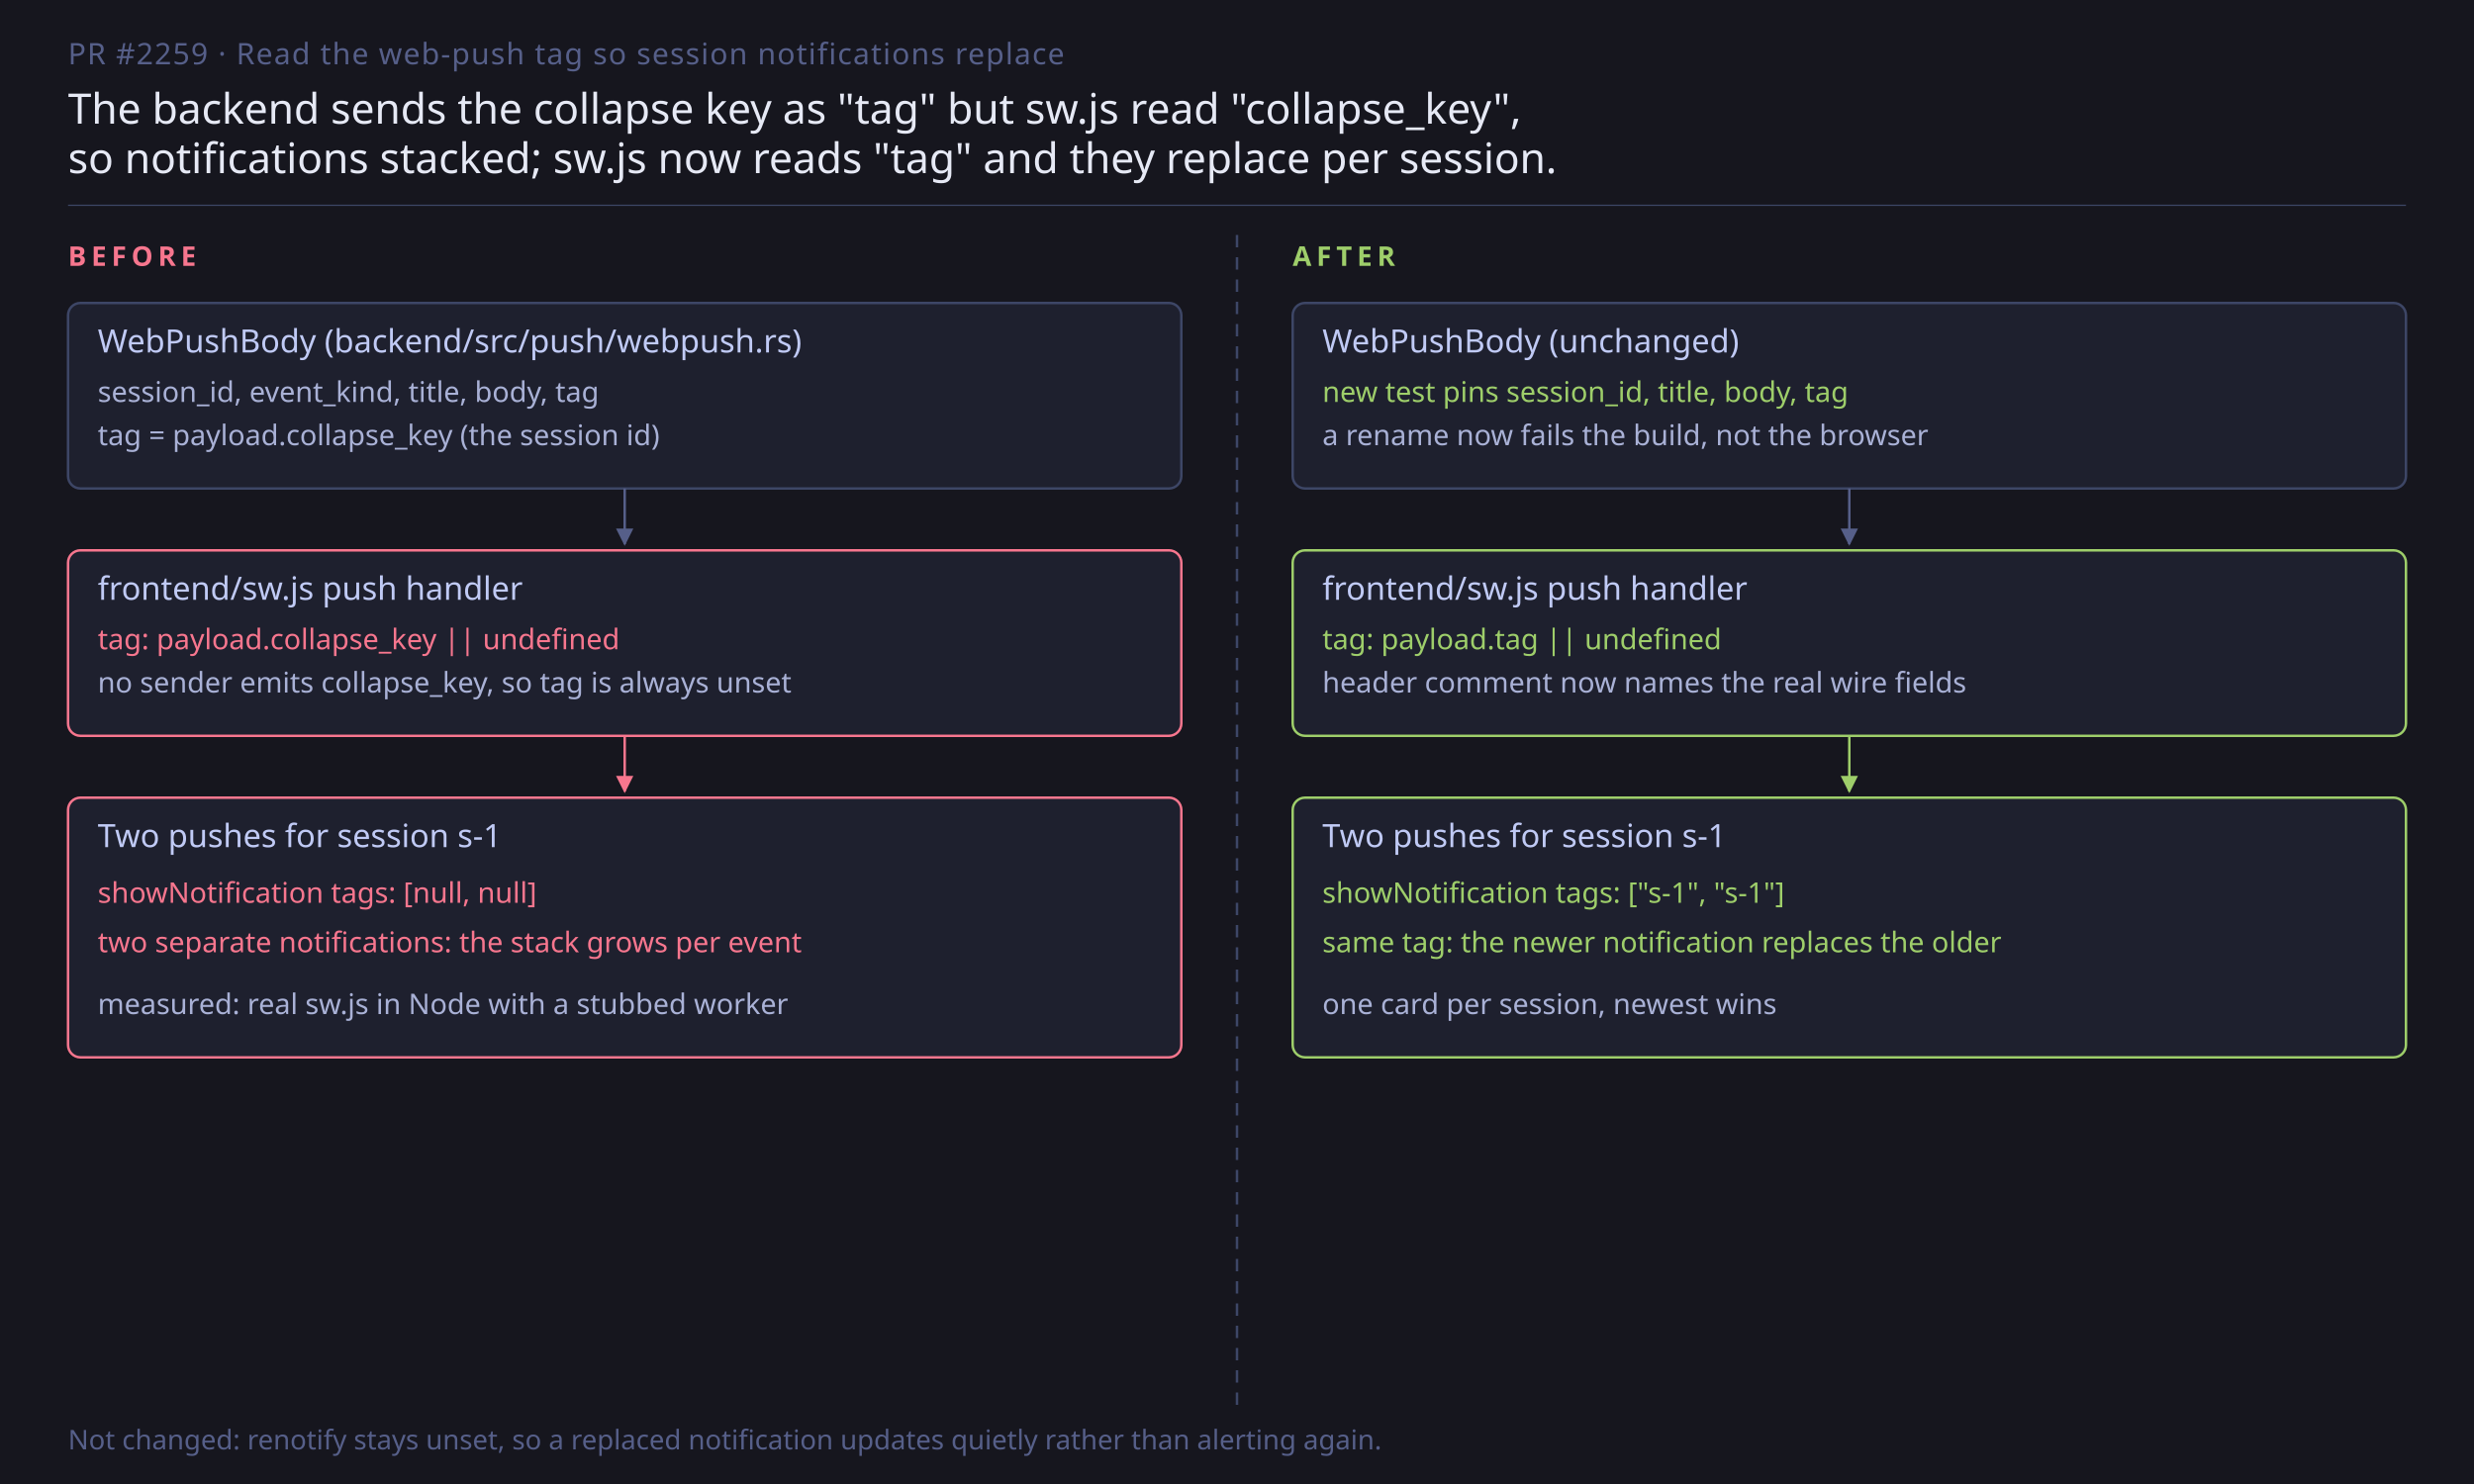
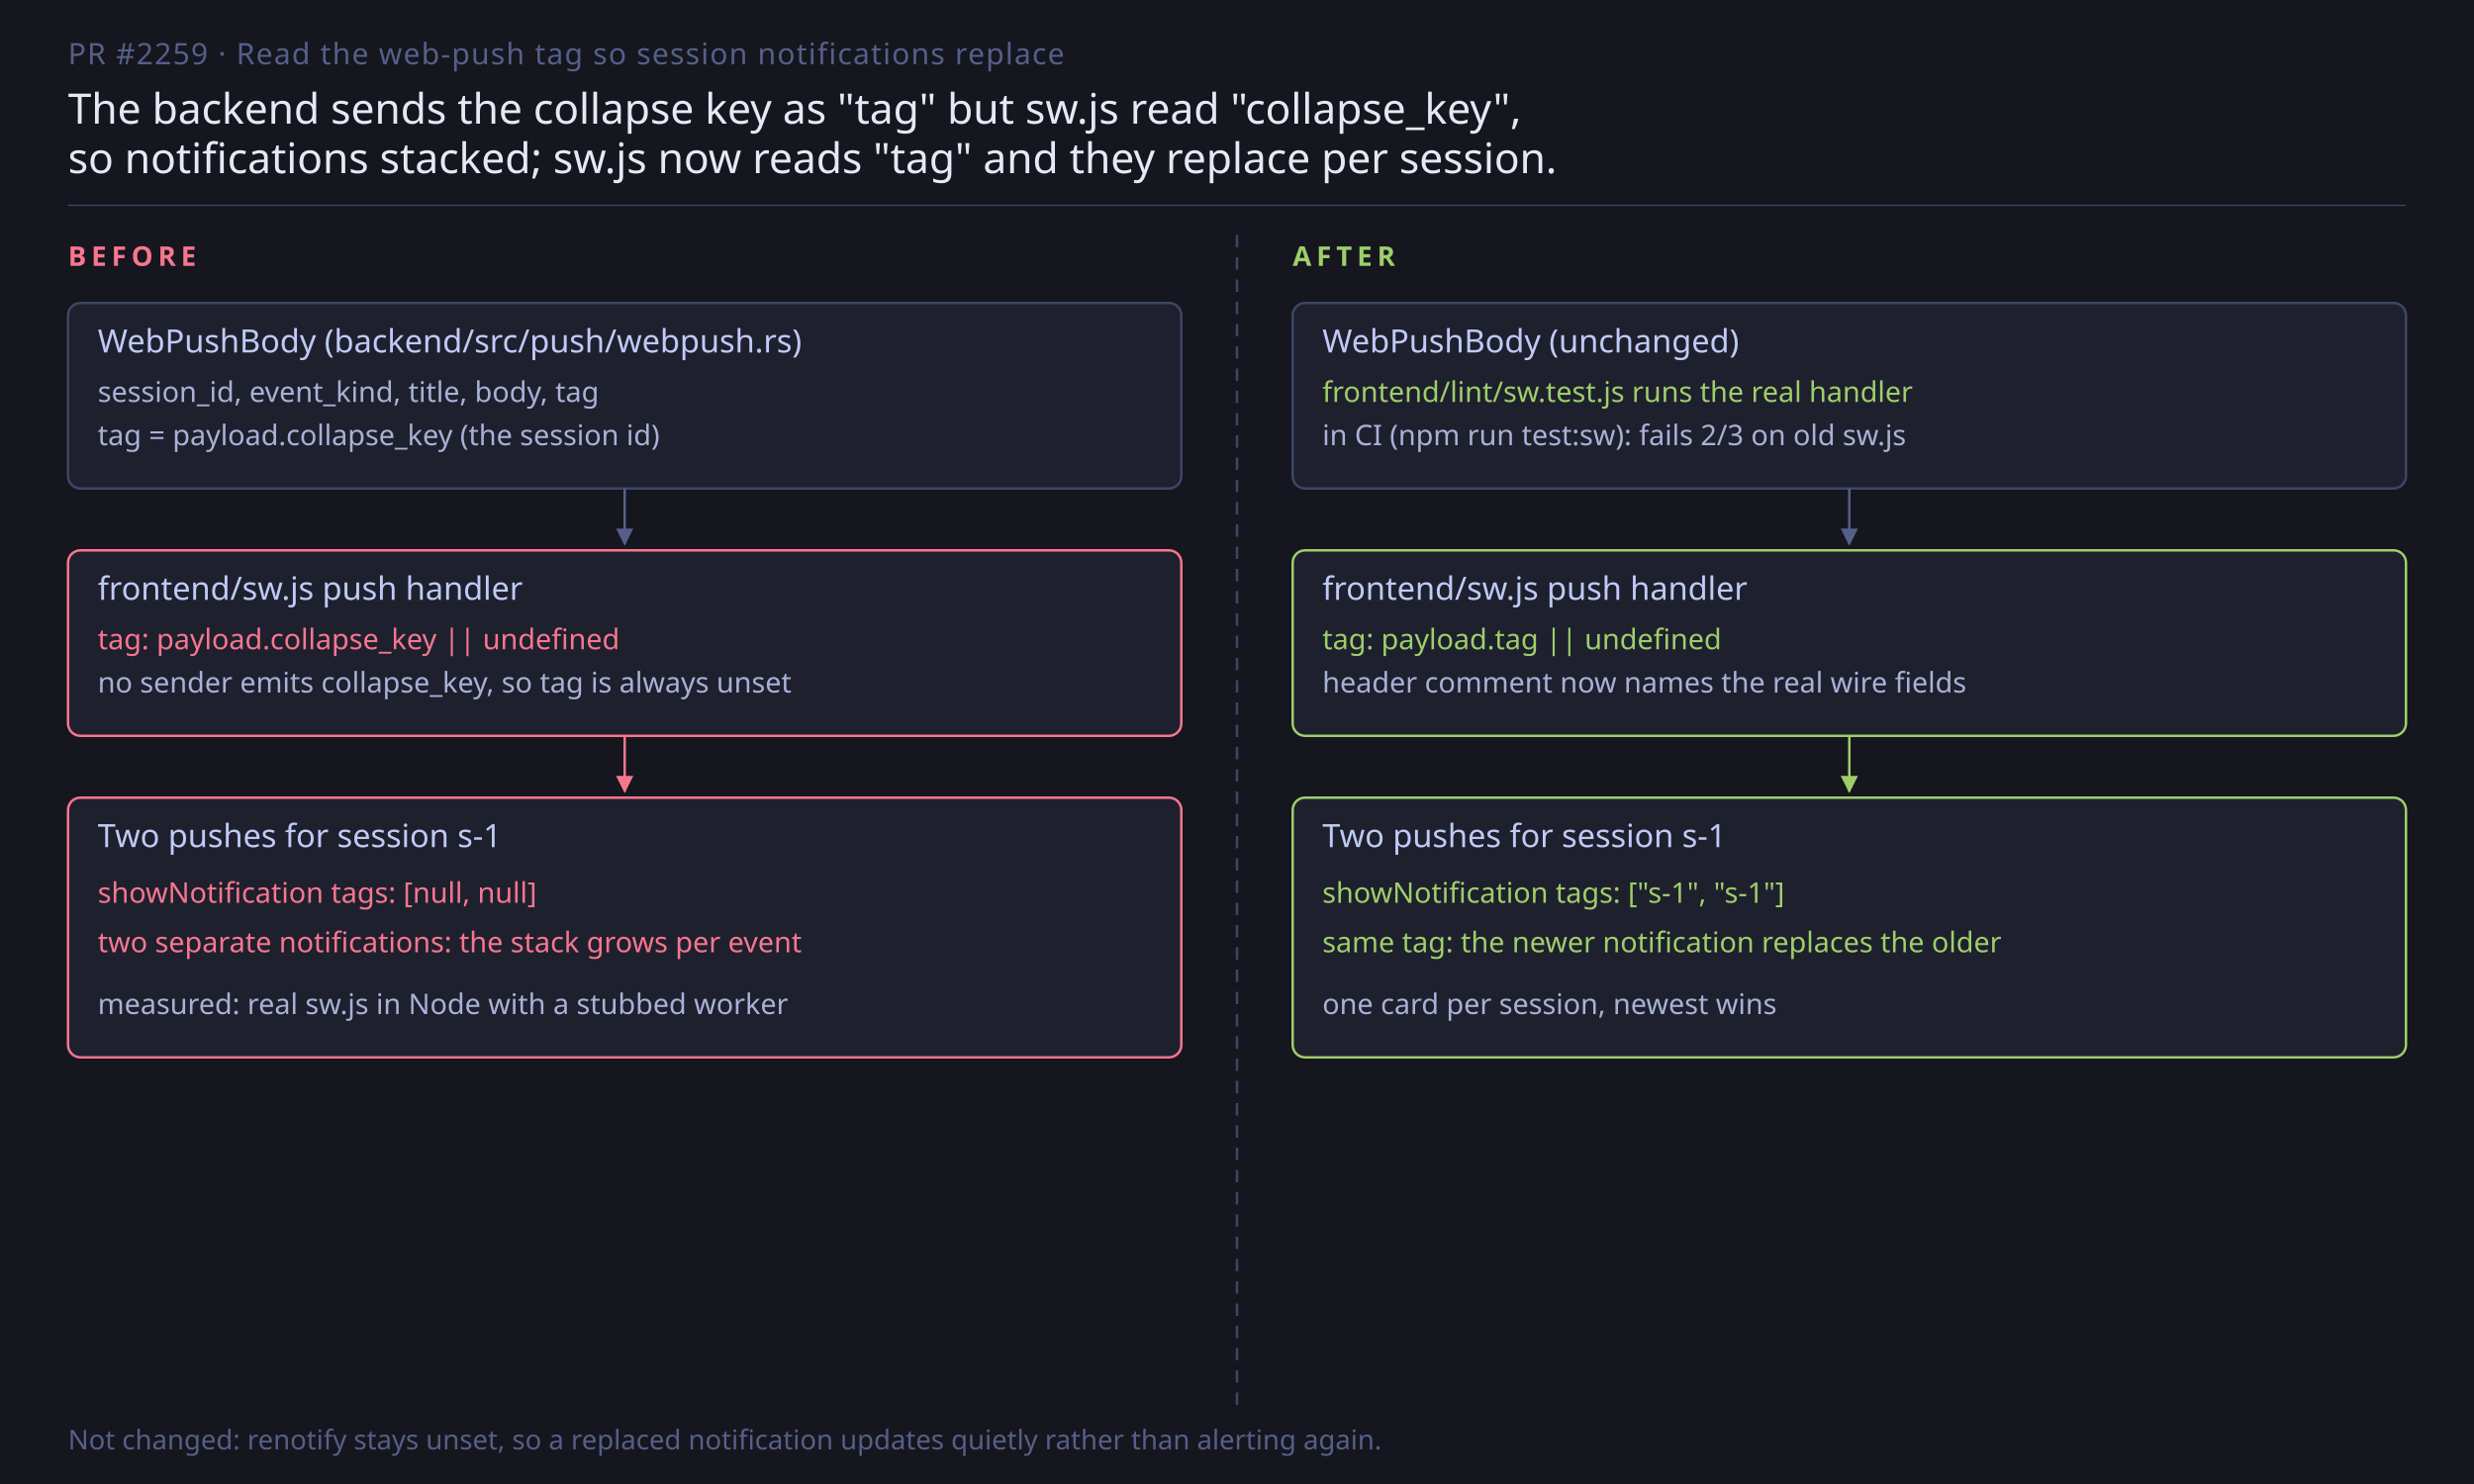
<svg xmlns="http://www.w3.org/2000/svg" viewBox="0 0 2000 1200" font-family="'Segoe UI', 'Noto Sans', 'DejaVu Sans', ui-sans-serif, system-ui, sans-serif">
  <rect x="0" y="0" width="2000" height="1200" fill="#16161e" />
  <defs>
    <marker id="arr-dim" viewBox="0 0 10 10" refX="9" refY="5" markerWidth="7" markerHeight="7" orient="auto-start-reverse">
      <path d="M0,0 L10,5 L0,10 z" fill="#565f89" />
    </marker>
    <marker id="arr-green" viewBox="0 0 10 10" refX="9" refY="5" markerWidth="7" markerHeight="7" orient="auto-start-reverse">
      <path d="M0,0 L10,5 L0,10 z" fill="#9ece6a" />
    </marker>
    <marker id="arr-red" viewBox="0 0 10 10" refX="9" refY="5" markerWidth="7" markerHeight="7" orient="auto-start-reverse">
      <path d="M0,0 L10,5 L0,10 z" fill="#f7768e" />
    </marker>
  </defs>
  <text x="55" y="52" font-size="24" letter-spacing="1" fill="#565f89">PR #2259 · Read the web-push tag so session notifications replace</text>
  <text x="55" y="100" font-size="34" fill="#e6e9f5">The backend sends the collapse key as "tag" but sw.js read "collapse_key",</text>
  <text x="55" y="140" font-size="34" fill="#e6e9f5">so notifications stacked; sw.js now reads "tag" and they replace per session.</text>
  <line x1="55" y1="166" x2="1945" y2="166" stroke="#3d4666" stroke-width="1" />
  <text x="55" y="215" font-size="22" font-weight="bold" letter-spacing="4" fill="#f7768e">BEFORE</text>
  <text x="1045" y="215" font-size="22" font-weight="bold" letter-spacing="4" fill="#9ece6a">AFTER</text>
  <line x1="1000" y1="190" x2="1000" y2="1140" stroke="#3d4666" stroke-width="2" stroke-dasharray="10 8" />
  <rect x="55" y="245" width="900" height="150" rx="10" fill="#1e202e" stroke="#3d4666" stroke-width="2" />
  <text x="79" y="285" font-size="26" fill="#c0caf5">WebPushBody (backend/src/push/webpush.rs)</text>
  <text x="79" y="325" font-size="23" fill="#a9b1d6">session_id, event_kind, title, body, tag</text>
  <text x="79" y="360" font-size="23" fill="#a9b1d6">tag = payload.collapse_key (the session id)</text>
  <line x1="505" y1="395" x2="505" y2="440" stroke="#565f89" stroke-width="2" marker-end="url(#arr-dim)" />
  <rect x="55" y="445" width="900" height="150" rx="10" fill="#1e202e" stroke="#f7768e" stroke-width="2" />
  <text x="79" y="485" font-size="26" fill="#c0caf5">frontend/sw.js push handler</text>
  <text x="79" y="525" font-size="23" fill="#f7768e">tag: payload.collapse_key || undefined</text>
  <text x="79" y="560" font-size="23" fill="#a9b1d6">no sender emits collapse_key, so tag is always unset</text>
  <line x1="505" y1="595" x2="505" y2="640" stroke="#f7768e" stroke-width="2" marker-end="url(#arr-red)" />
  <rect x="55" y="645" width="900" height="210" rx="10" fill="#1e202e" stroke="#f7768e" stroke-width="2" />
  <text x="79" y="685" font-size="26" fill="#c0caf5">Two pushes for session s-1</text>
  <text x="79" y="730" font-size="23" fill="#f7768e">showNotification tags: [null, null]</text>
  <text x="79" y="770" font-size="23" fill="#f7768e">two separate notifications: the stack grows per event</text>
  <text x="79" y="820" font-size="23" fill="#a9b1d6">measured: real sw.js in Node with a stubbed worker</text>
  <rect x="1045" y="245" width="900" height="150" rx="10" fill="#1e202e" stroke="#3d4666" stroke-width="2" />
  <text x="1069" y="285" font-size="26" fill="#c0caf5">WebPushBody (unchanged)</text>
-   <text x="1069" y="325" font-size="23" fill="#9ece6a">new test pins session_id, title, body, tag</text>
-   <text x="1069" y="360" font-size="23" fill="#a9b1d6">a rename now fails the build, not the browser</text>
+   <text x="1069" y="325" font-size="23" fill="#9ece6a">frontend/lint/sw.test.js runs the real handler</text>
+   <text x="1069" y="360" font-size="23" fill="#a9b1d6">in CI (npm run test:sw): fails 2/3 on old sw.js</text>
  <line x1="1495" y1="395" x2="1495" y2="440" stroke="#565f89" stroke-width="2" marker-end="url(#arr-dim)" />
  <rect x="1045" y="445" width="900" height="150" rx="10" fill="#1e202e" stroke="#9ece6a" stroke-width="2" />
  <text x="1069" y="485" font-size="26" fill="#c0caf5">frontend/sw.js push handler</text>
  <text x="1069" y="525" font-size="23" fill="#9ece6a">tag: payload.tag || undefined</text>
  <text x="1069" y="560" font-size="23" fill="#a9b1d6">header comment now names the real wire fields</text>
  <line x1="1495" y1="595" x2="1495" y2="640" stroke="#9ece6a" stroke-width="2" marker-end="url(#arr-green)" />
  <rect x="1045" y="645" width="900" height="210" rx="10" fill="#1e202e" stroke="#9ece6a" stroke-width="2" />
  <text x="1069" y="685" font-size="26" fill="#c0caf5">Two pushes for session s-1</text>
  <text x="1069" y="730" font-size="23" fill="#9ece6a">showNotification tags: ["s-1", "s-1"]</text>
  <text x="1069" y="770" font-size="23" fill="#9ece6a">same tag: the newer notification replaces the older</text>
  <text x="1069" y="820" font-size="23" fill="#a9b1d6">one card per session, newest wins</text>
  <text x="55" y="1172" font-size="22" fill="#565f89">Not changed: renotify stays unset, so a replaced notification updates quietly rather than alerting again.</text>
</svg>
